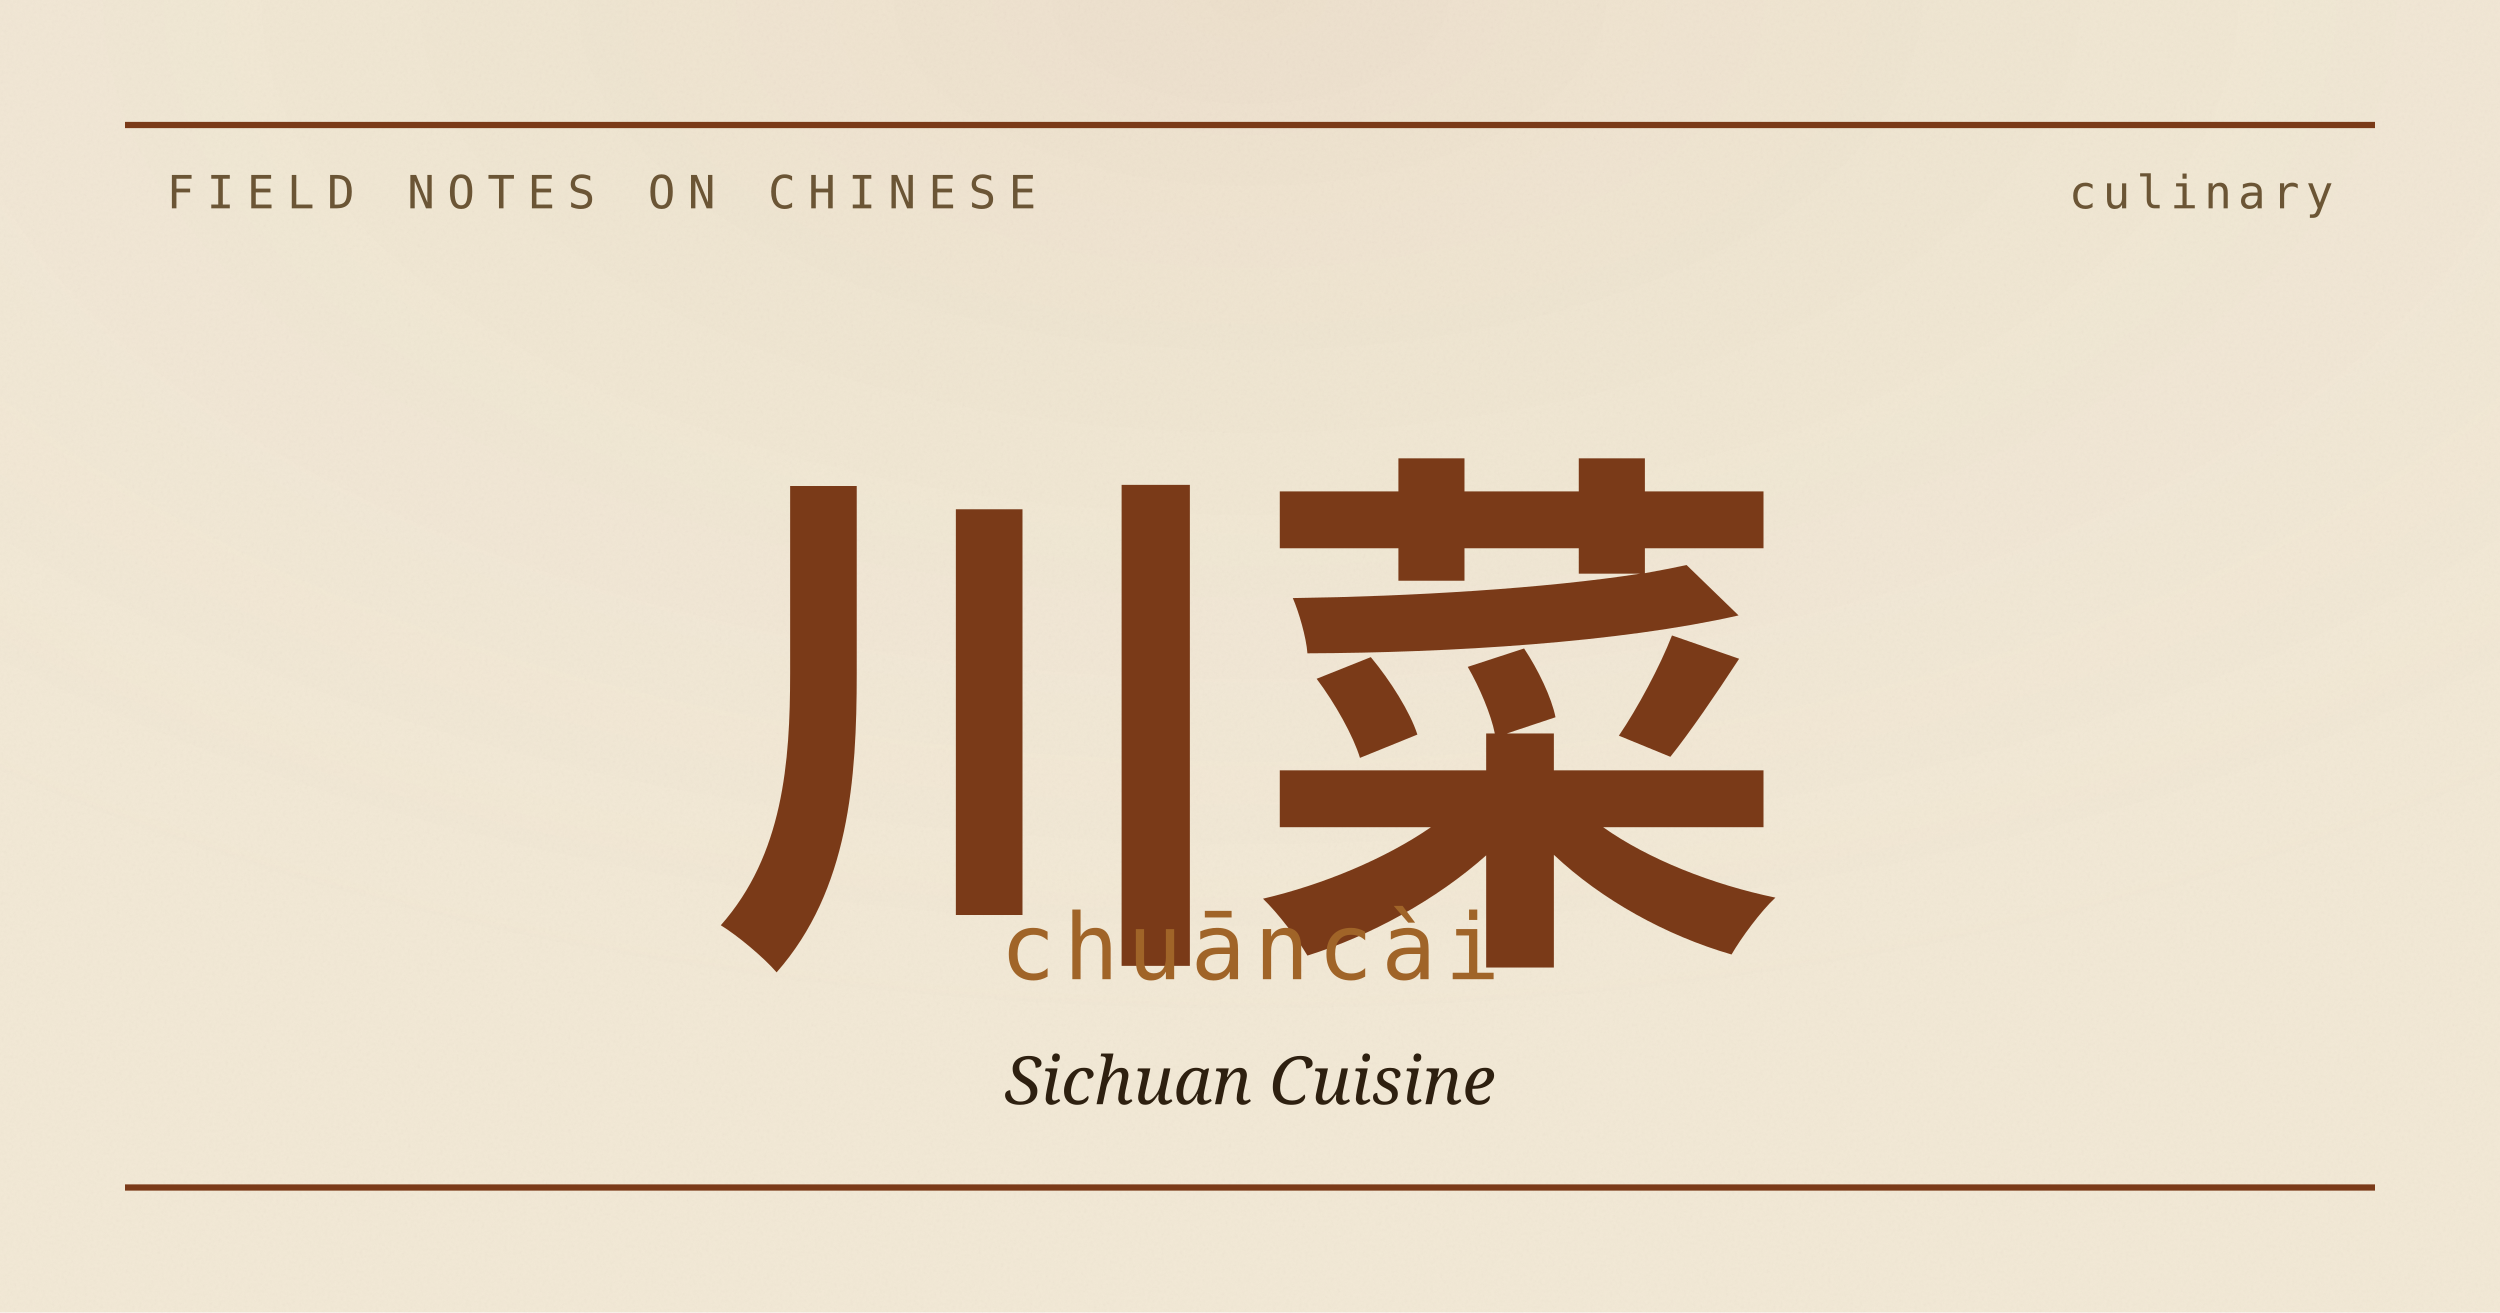
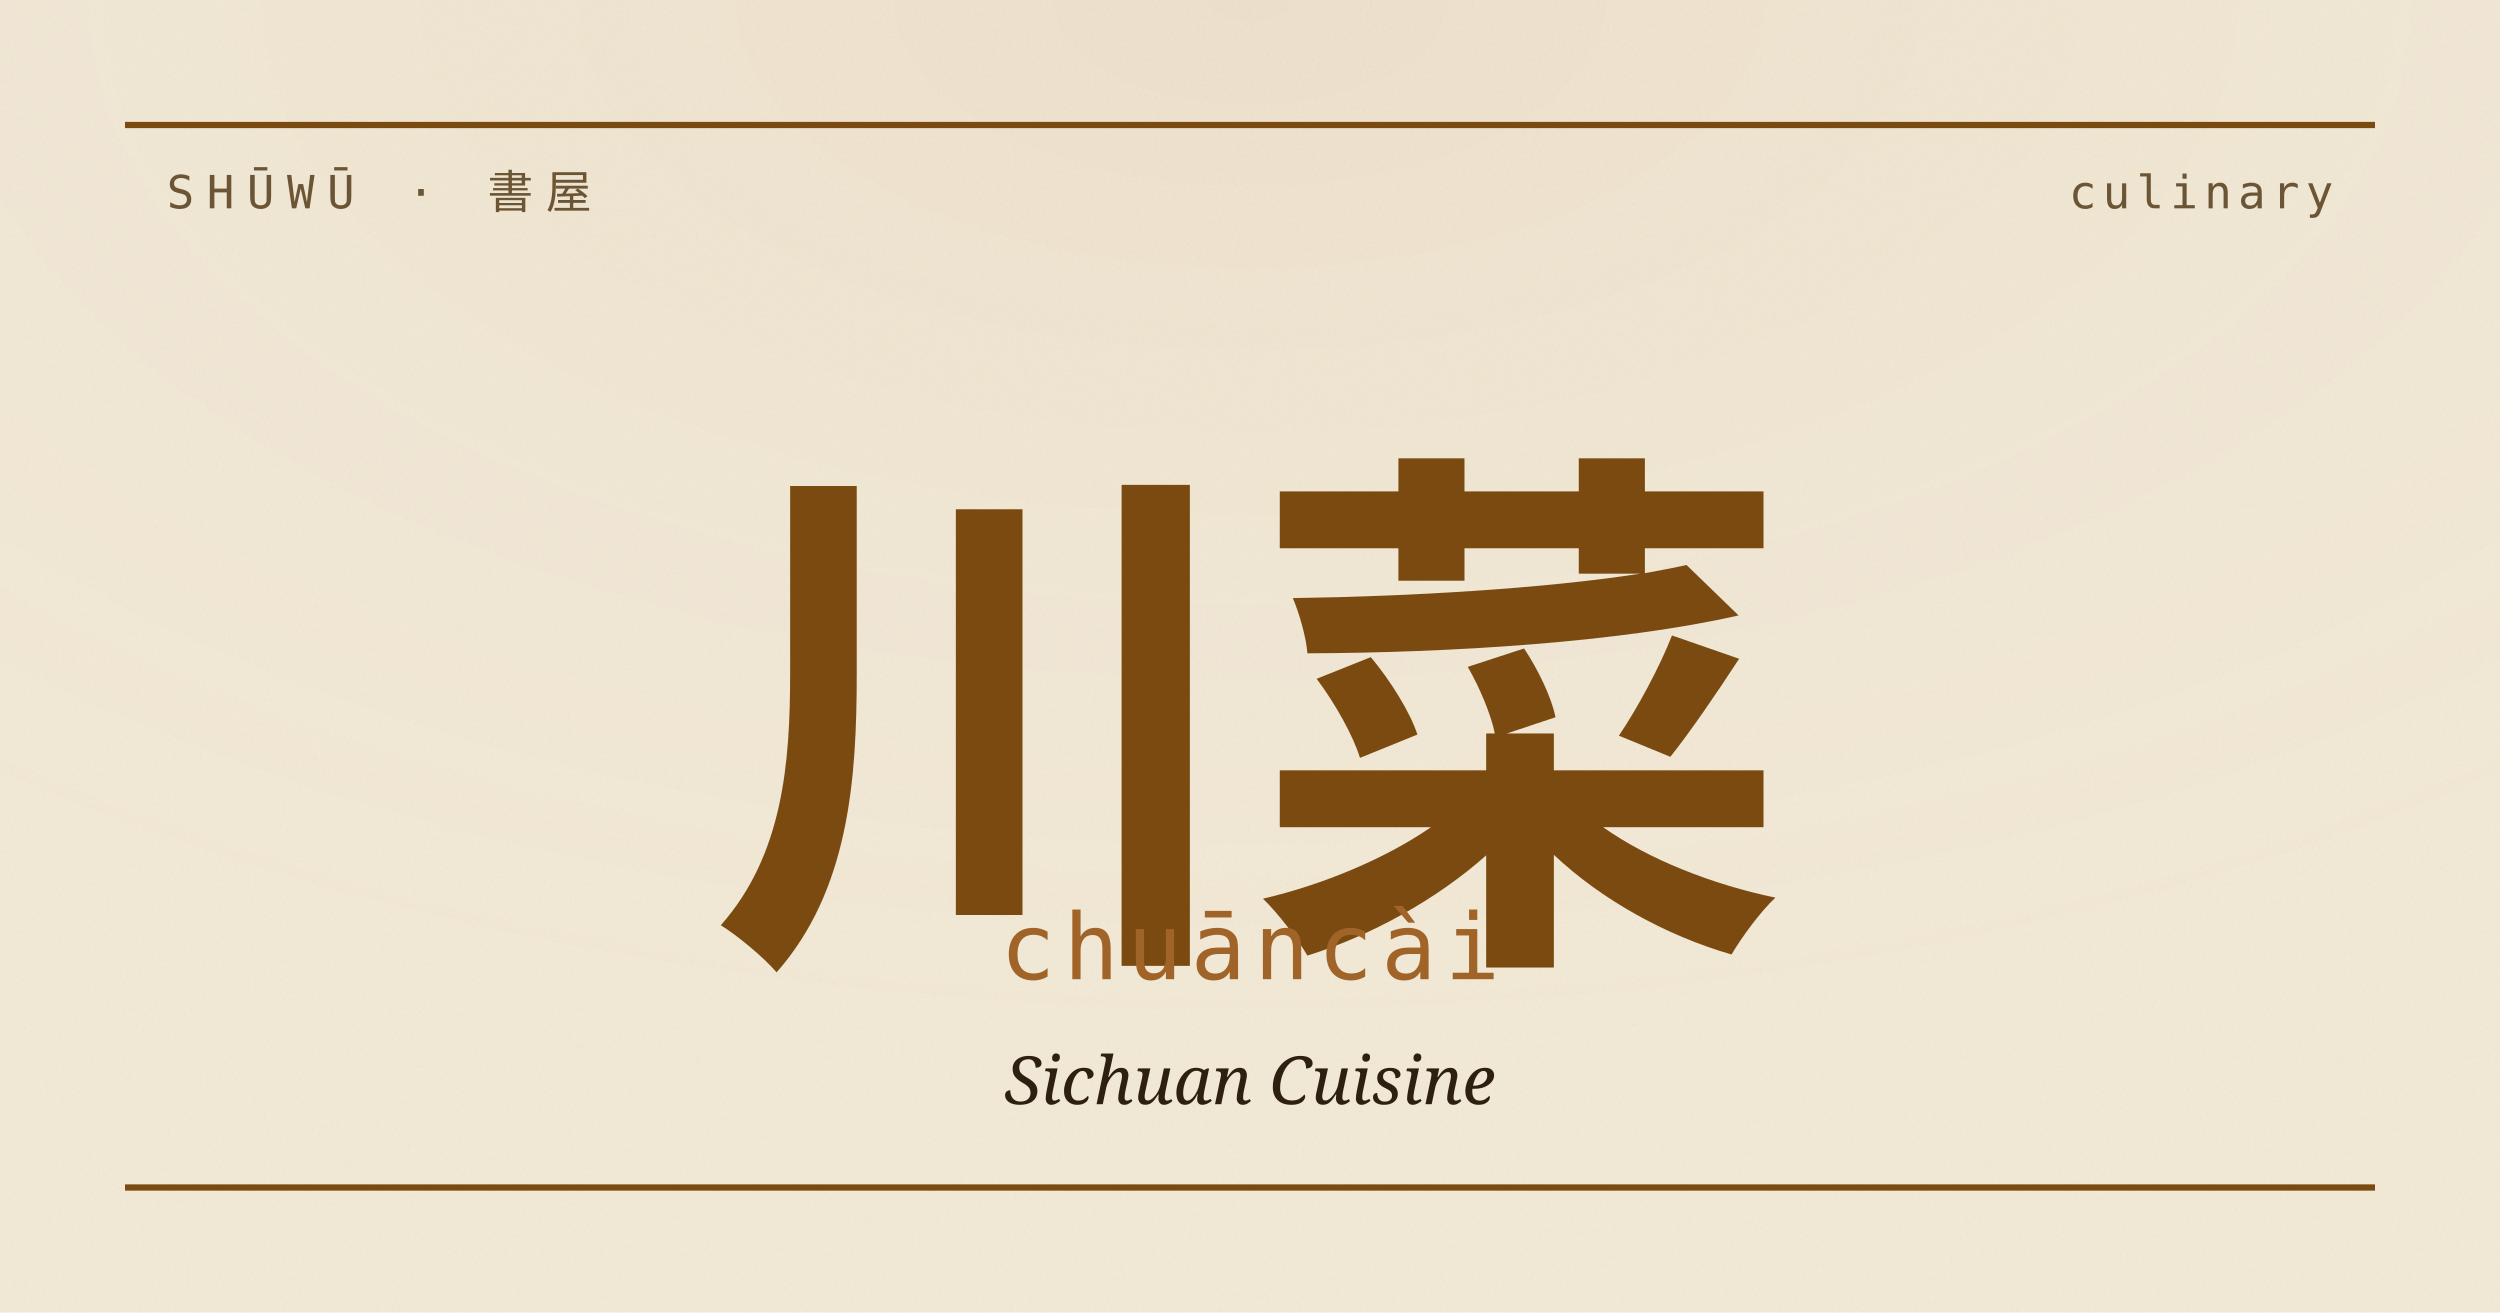
<svg xmlns="http://www.w3.org/2000/svg" viewBox="0 0 1200 630" width="1200" height="630">
  <defs>
    <filter id="paper">
      <feTurbulence type="fractalNoise" baseFrequency="0.65" numOctaves="5" stitchTiles="stitch" />
      <feColorMatrix type="saturate" values="0" />
    </filter>
    <radialGradient id="vignette" cx="50%" cy="0%" r="80%">
-       <stop offset="0%" stop-color="#7a3a18" stop-opacity="0.05" />
+       <stop offset="0%" stop-color="#7a4a10" stop-opacity="0.05" />
      <stop offset="100%" stop-color="#f2e8d5" stop-opacity="0" />
    </radialGradient>
  </defs>
  <rect width="1200" height="630" fill="#f2e8d5" />
  <rect width="1200" height="630" fill="url(#vignette)" />
  <rect width="1200" height="630" filter="url(#paper)" opacity="0.06" />
-   <line x1="60" y1="60" x2="1140" y2="60" stroke="#7a3a18" stroke-width="3" />
-   <line x1="60" y1="570" x2="1140" y2="570" stroke="#7a3a18" stroke-width="3" />
-   <text x="80" y="100" font-family="Inconsolata, monospace" font-size="22" letter-spacing="6" fill="#6b5535" text-transform="uppercase">FIELD NOTES ON CHINESE</text>
+   <line x1="60" y1="60" x2="1140" y2="60" stroke="#7a4a10" stroke-width="3" />
+   <line x1="60" y1="570" x2="1140" y2="570" stroke="#7a4a10" stroke-width="3" />
+   <text x="80" y="100" font-family="Inconsolata, monospace" font-size="22" letter-spacing="6" fill="#6b5535" text-transform="uppercase">SHŪWŪ · 書屋</text>
  <text x="1120" y="100" font-family="Inconsolata, monospace" font-size="22" letter-spacing="3" fill="#6b5535" text-anchor="end">culinary</text>
-   <text x="600" y="350" font-family="Noto Serif SC, serif" font-size="260" font-weight="700" fill="#7a3a18" text-anchor="middle" dominant-baseline="middle">川菜</text>
+   <text x="600" y="350" font-family="Noto Serif SC, serif" font-size="260" font-weight="700" fill="#7a4a10" text-anchor="middle" dominant-baseline="middle">川菜</text>
  <text x="600" y="470" font-family="Inconsolata, monospace" font-size="44" letter-spacing="4" fill="#a06428" text-anchor="middle">chuāncài</text>
  <text x="600" y="530" font-family="Cormorant Garamond, Georgia, serif" font-style="italic" font-size="32" fill="#2e2010" text-anchor="middle">Sichuan Cuisine</text>
</svg>
